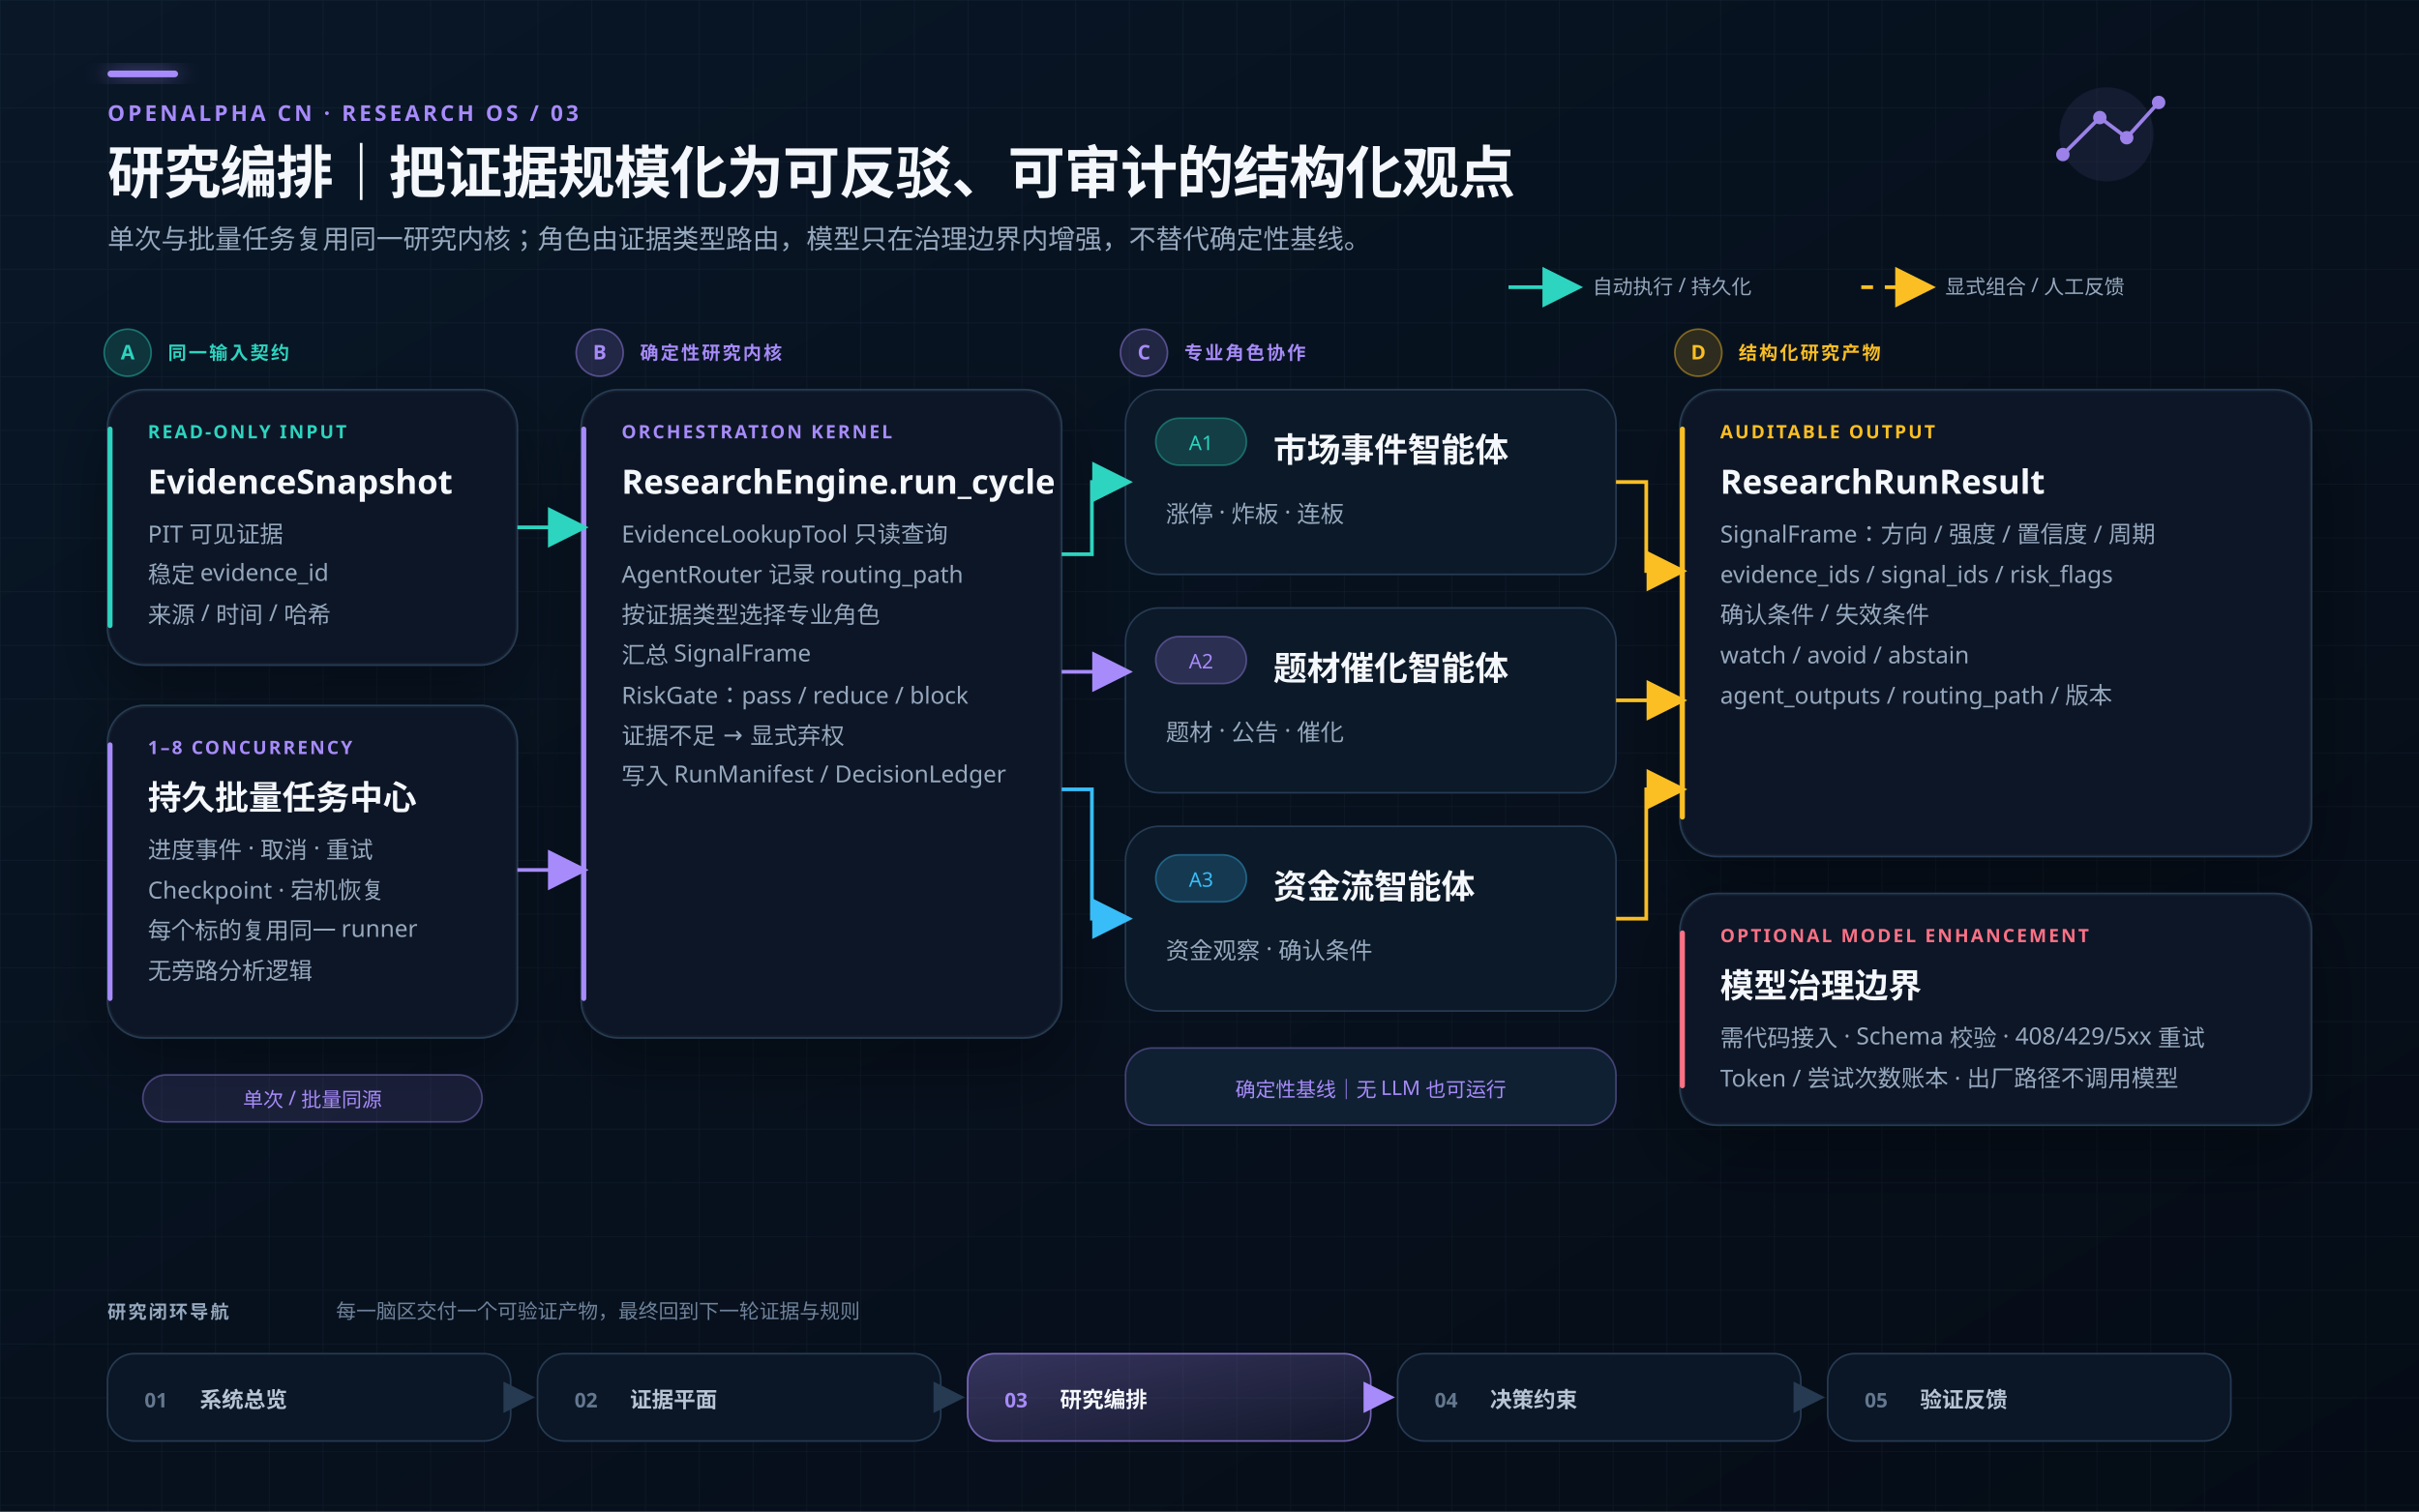
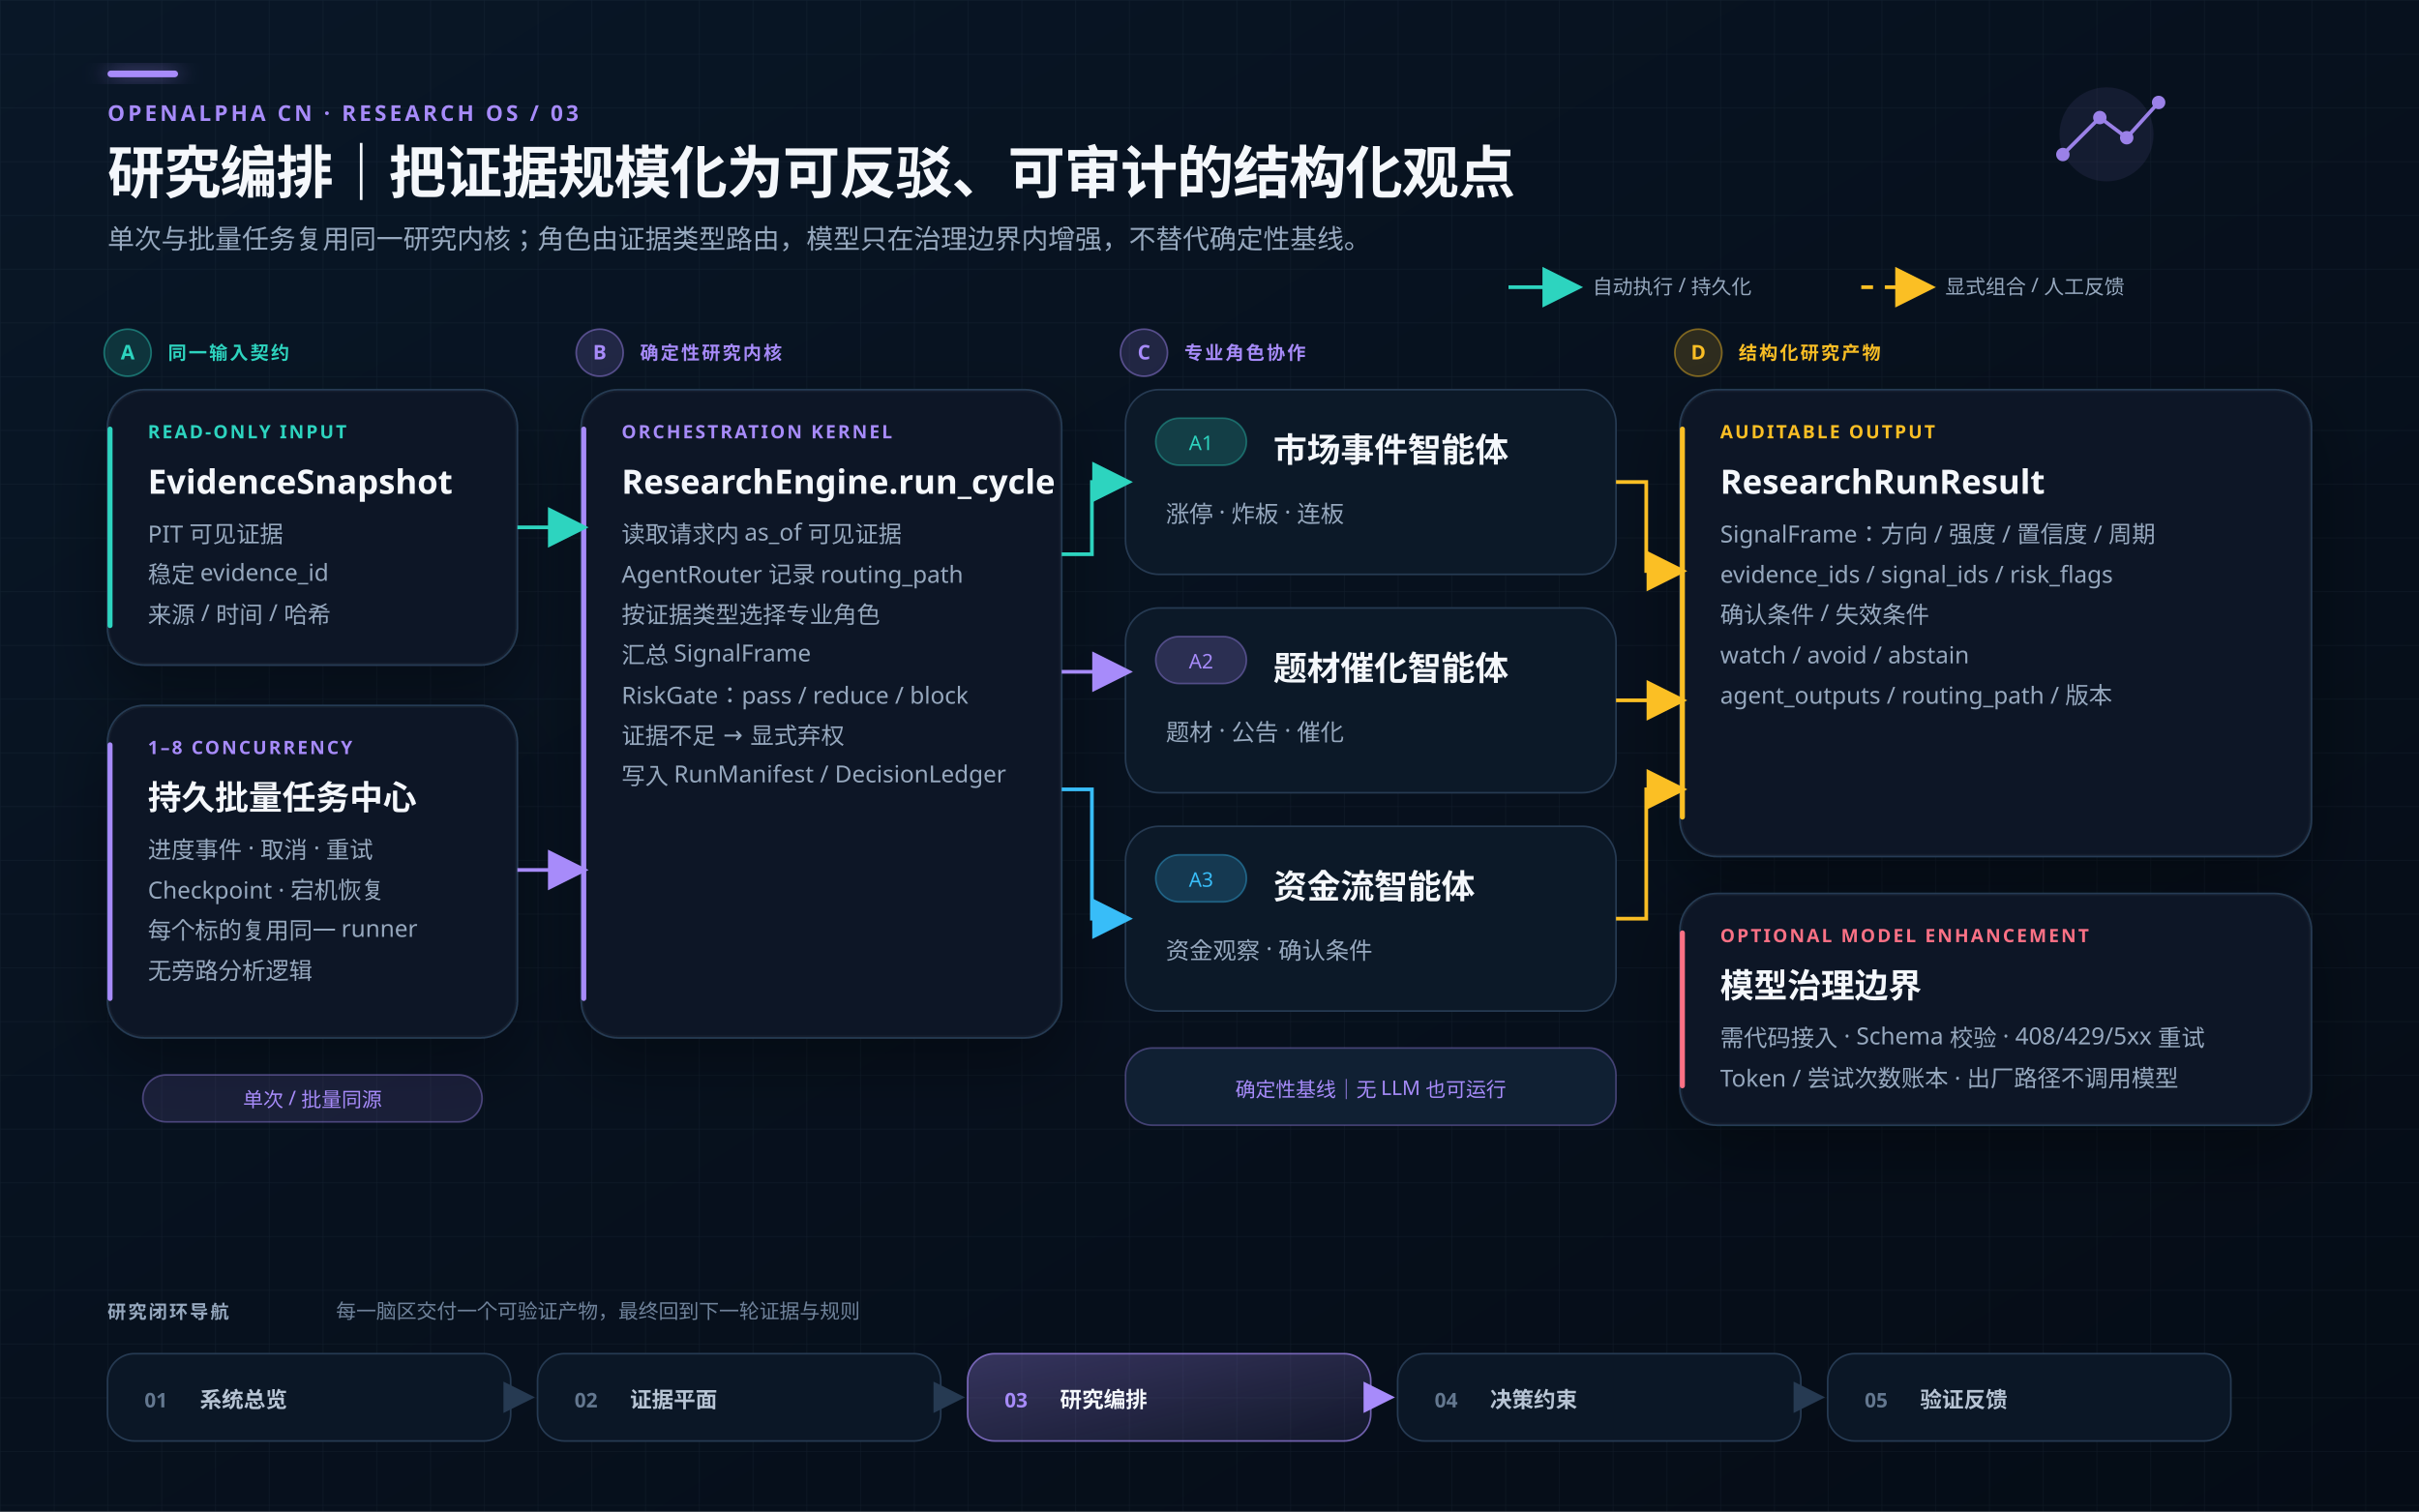
<svg xmlns="http://www.w3.org/2000/svg" width="1440" height="900" viewBox="0 0 1440 900" role="img" aria-labelledby="title desc">
  <defs>
    <linearGradient id="bgGradient" x1="0" y1="0" x2="1" y2="1">
      <stop offset="0" stop-color="#091727" />
      <stop offset=".48" stop-color="#07111E" />
      <stop offset="1" stop-color="#050C16" />
    </linearGradient>
    <radialGradient id="ambient" cx="0" cy="0" r="1" gradientTransform="translate(1160 40) rotate(135) scale(600 420)">
      <stop offset="0" stop-color="#A78BFA" stop-opacity=".16" />
      <stop offset=".62" stop-color="#A78BFA" stop-opacity=".025" />
      <stop offset="1" stop-color="#A78BFA" stop-opacity="0" />
    </radialGradient>
    <linearGradient id="activeNav" x1="0" y1="0" x2="1" y2="1">
      <stop offset="0" stop-color="#A78BFA" stop-opacity=".30" />
      <stop offset="1" stop-color="#A78BFA" stop-opacity=".08" />
    </linearGradient>
    <filter id="shadow" x="-20%" y="-20%" width="150%" height="170%">
      <feDropShadow dx="0" dy="16" stdDeviation="20" flood-color="#000000" flood-opacity=".34" />
    </filter>
    <filter id="softGlow" x="-100%" y="-100%" width="300%" height="300%">
      <feGaussianBlur stdDeviation="7" result="blur" />
      <feMerge>
        <feMergeNode in="blur" />
        <feMergeNode in="SourceGraphic" />
      </feMerge>
    </filter>
    <pattern id="grid" width="32" height="32" patternUnits="userSpaceOnUse">
      <path d="M32 0H0V32" fill="none" stroke="#6D87A3" stroke-width=".55" opacity=".12" />
    </pattern>
    <marker id="arrow" markerWidth="11" markerHeight="11" refX="9" refY="5.5" orient="auto" markerUnits="strokeWidth">
      <path d="M0 0L11 5.5L0 11Z" fill="context-stroke" />
    </marker>
    <style>
      text { font-family: Geist, "Plus Jakarta Sans", "Noto Sans SC", "Microsoft YaHei", sans-serif; }
      .eyebrow { font-size: 13px; font-weight: 760; letter-spacing: 1.8px; }
      .title { font-size: 34px; font-weight: 760; letter-spacing: -.5px; }
      .subtitle { font-size: 16px; font-weight: 480; }
      .micro { font-size: 11px; font-weight: 760; letter-spacing: 1.25px; }
      .cardTitle { font-size: 20px; font-weight: 720; }
      .body { font-size: 14px; font-weight: 490; }
      .small { font-size: 12px; font-weight: 520; }
      .mono { font-size: 12px; font-weight: 680; font-family: Geist Mono, "Noto Sans Mono CJK SC", monospace; }
      .metric { font-size: 28px; font-weight: 780; letter-spacing: -.5px; }
      .nav { font-size: 13px; font-weight: 680; }
      .navNum { font-size: 12px; font-weight: 800; }
    </style>
  </defs>
  <rect width="1440" height="900" fill="#07111E" />
  <rect width="1440" height="900" fill="url(#bgGradient)" />
  <rect width="1440" height="900" fill="url(#ambient)" />
  <rect width="1440" height="900" fill="url(#grid)" />
  <rect x="64" y="42" width="42" height="4" rx="2" fill="#A78BFA" filter="url(#softGlow)" />
  <text x="64" y="72" class="eyebrow" fill="#A78BFA">OPENALPHA CN · RESEARCH OS / 03</text>
  <text x="64" y="115" class="title" fill="#F4F7FB">研究编排｜把证据规模化为可反驳、可审计的结构化观点</text>
  <text x="64" y="148" class="subtitle" fill="#96A8BE">单次与批量任务复用同一研究内核；角色由证据类型路由，模型只在治理边界内增强，不替代确定性基线。</text>
  <g transform="translate(1210 50)" opacity=".92">
    <circle cx="44" cy="30" r="28" fill="#A78BFA" opacity=".09" />
    <path d="M18 42L40 20L56 32L75 11" fill="none" stroke="#A78BFA" stroke-width="2.2" />
    <circle cx="18" cy="42" r="4" fill="#A78BFA" />
    <circle cx="40" cy="20" r="4" fill="#A78BFA" />
    <circle cx="56" cy="32" r="4" fill="#A78BFA" />
    <circle cx="75" cy="11" r="4" fill="#A78BFA" />
  </g>
  <line x1="898" y1="171" x2="938" y2="171" stroke="#2DD4BF" stroke-width="2.2" marker-end="url(#arrow)" />
  <text x="948" y="175" class="small" fill="#96A8BE" text-anchor="start" opacity="1">自动执行 / 持久化</text>
  <line x1="1108" y1="171" x2="1148" y2="171" stroke="#FBBF24" stroke-width="2.2" stroke-dasharray="7 7" marker-end="url(#arrow)" />
  <text x="1158" y="175" class="small" fill="#96A8BE" text-anchor="start" opacity="1">显式组合 / 人工反馈</text>
  <circle cx="76" cy="210" r="14" fill="#2DD4BF" fill-opacity=".16" stroke="#2DD4BF" stroke-opacity=".45" />
  <text x="76" y="214" class="navNum" fill="#2DD4BF" text-anchor="middle" opacity="1">A</text>
  <text x="100" y="214" class="micro" fill="#2DD4BF" text-anchor="start" opacity="1">同一输入契约</text>
  <rect x="64" y="232" width="244" height="164" rx="22" fill="#0C1928" stroke="#263A52" filter="url(#shadow)" />
  <rect x="65" y="233" width="242" height="162" rx="21" fill="none" stroke="#FFFFFF" stroke-opacity=".035" />
  <rect x="64" y="254" width="3" height="120" rx="1.5" fill="#2DD4BF" />
  <text x="88" y="261" class="micro" fill="#2DD4BF" text-anchor="start" opacity="1">READ-ONLY INPUT</text>
  <text x="88" y="294" class="cardTitle" fill="#F4F7FB" text-anchor="start" opacity="1">EvidenceSnapshot</text>
  <text x="88" y="323" class="body" fill="#96A8BE" text-anchor="start" opacity="1">PIT 可见证据</text>
  <text x="88" y="347" class="body" fill="#96A8BE" text-anchor="start" opacity="1">稳定 evidence_id</text>
  <text x="88" y="371" class="body" fill="#96A8BE" text-anchor="start" opacity="1">来源 / 时间 / 哈希</text>
  <rect x="64" y="420" width="244" height="198" rx="22" fill="#0C1928" stroke="#263A52" filter="url(#shadow)" />
  <rect x="65" y="421" width="242" height="196" rx="21" fill="none" stroke="#FFFFFF" stroke-opacity=".035" />
  <rect x="64" y="442" width="3" height="154" rx="1.5" fill="#A78BFA" />
  <text x="88" y="449" class="micro" fill="#A78BFA" text-anchor="start" opacity="1">1–8 CONCURRENCY</text>
  <text x="88" y="482" class="cardTitle" fill="#F4F7FB" text-anchor="start" opacity="1">持久批量任务中心</text>
  <text x="88" y="511" class="body" fill="#96A8BE" text-anchor="start" opacity="1">进度事件 · 取消 · 重试</text>
  <text x="88" y="535" class="body" fill="#96A8BE" text-anchor="start" opacity="1">Checkpoint · 宕机恢复</text>
  <text x="88" y="559" class="body" fill="#96A8BE" text-anchor="start" opacity="1">每个标的复用同一 runner</text>
  <text x="88" y="583" class="body" fill="#96A8BE" text-anchor="start" opacity="1">无旁路分析逻辑</text>
  <rect x="85" y="640" width="202" height="28" rx="14" fill="#A78BFA" fill-opacity="0.12" stroke="#A78BFA" stroke-opacity=".38" />
  <text x="186.0" y="659" class="small" fill="#A78BFA" text-anchor="middle" opacity="1">单次 / 批量同源</text>
  <circle cx="357" cy="210" r="14" fill="#A78BFA" fill-opacity=".16" stroke="#A78BFA" stroke-opacity=".45" />
  <text x="357" y="214" class="navNum" fill="#A78BFA" text-anchor="middle" opacity="1">B</text>
  <text x="381" y="214" class="micro" fill="#A78BFA" text-anchor="start" opacity="1">确定性研究内核</text>
  <rect x="346" y="232" width="286" height="386" rx="22" fill="#0C1928" stroke="#263A52" filter="url(#shadow)" />
  <rect x="347" y="233" width="284" height="384" rx="21" fill="none" stroke="#FFFFFF" stroke-opacity=".035" />
  <rect x="346" y="254" width="3" height="342" rx="1.5" fill="#A78BFA" />
  <text x="370" y="261" class="micro" fill="#A78BFA" text-anchor="start" opacity="1">ORCHESTRATION KERNEL</text>
  <text x="370" y="294" class="cardTitle" fill="#F4F7FB" text-anchor="start" opacity="1">ResearchEngine.run_cycle</text>
-   <text x="370" y="323" class="body" fill="#96A8BE" text-anchor="start" opacity="1">EvidenceLookupTool 只读查询</text>
+   <text x="370" y="323" class="body" fill="#96A8BE" text-anchor="start" opacity="1">读取请求内 as_of 可见证据</text>
  <text x="370" y="347" class="body" fill="#96A8BE" text-anchor="start" opacity="1">AgentRouter 记录 routing_path</text>
  <text x="370" y="371" class="body" fill="#96A8BE" text-anchor="start" opacity="1">按证据类型选择专业角色</text>
  <text x="370" y="395" class="body" fill="#96A8BE" text-anchor="start" opacity="1">汇总 SignalFrame</text>
  <text x="370" y="419" class="body" fill="#96A8BE" text-anchor="start" opacity="1">RiskGate：pass / reduce / block</text>
  <text x="370" y="443" class="body" fill="#96A8BE" text-anchor="start" opacity="1">证据不足 → 显式弃权</text>
  <text x="370" y="467" class="body" fill="#96A8BE" text-anchor="start" opacity="1">写入 RunManifest / DecisionLedger</text>
  <path d="M308 314L346 314" fill="none" stroke="#2DD4BF" stroke-width="2.2" marker-end="url(#arrow)" />
  <path d="M308 518L346 518" fill="none" stroke="#A78BFA" stroke-width="2.2" marker-end="url(#arrow)" />
  <circle cx="681" cy="210" r="14" fill="#A78BFA" fill-opacity=".16" stroke="#A78BFA" stroke-opacity=".45" />
  <text x="681" y="214" class="navNum" fill="#A78BFA" text-anchor="middle" opacity="1">C</text>
  <text x="705" y="214" class="micro" fill="#A78BFA" text-anchor="start" opacity="1">专业角色协作</text>
  <rect x="670" y="232" width="292" height="110" rx="20" fill="#0C1928" stroke="#263A52" />
  <rect x="688" y="249" width="54" height="28" rx="14" fill="#2DD4BF" fill-opacity="0.2" stroke="#2DD4BF" stroke-opacity=".38" />
  <text x="715.0" y="268" class="small" fill="#2DD4BF" text-anchor="middle" opacity="1">A1</text>
  <text x="758" y="275" class="cardTitle" fill="#F4F7FB" text-anchor="start" opacity="1">市场事件智能体</text>
  <text x="694" y="311" class="body" fill="#96A8BE" text-anchor="start" opacity="1">涨停 · 炸板 · 连板</text>
  <rect x="670" y="362" width="292" height="110" rx="20" fill="#0C1928" stroke="#263A52" />
  <rect x="688" y="379" width="54" height="28" rx="14" fill="#A78BFA" fill-opacity="0.2" stroke="#A78BFA" stroke-opacity=".38" />
  <text x="715.0" y="398" class="small" fill="#A78BFA" text-anchor="middle" opacity="1">A2</text>
  <text x="758" y="405" class="cardTitle" fill="#F4F7FB" text-anchor="start" opacity="1">题材催化智能体</text>
  <text x="694" y="441" class="body" fill="#96A8BE" text-anchor="start" opacity="1">题材 · 公告 · 催化</text>
  <rect x="670" y="492" width="292" height="110" rx="20" fill="#0C1928" stroke="#263A52" />
  <rect x="688" y="509" width="54" height="28" rx="14" fill="#38BDF8" fill-opacity="0.2" stroke="#38BDF8" stroke-opacity=".38" />
  <text x="715.0" y="528" class="small" fill="#38BDF8" text-anchor="middle" opacity="1">A3</text>
  <text x="758" y="535" class="cardTitle" fill="#F4F7FB" text-anchor="start" opacity="1">资金流智能体</text>
  <text x="694" y="571" class="body" fill="#96A8BE" text-anchor="start" opacity="1">资金观察 · 确认条件</text>
  <path d="M632 330H650V287H670" fill="none" stroke="#2DD4BF" stroke-width="2.2" marker-end="url(#arrow)" opacity="1" />
  <path d="M632 400H670" fill="none" stroke="#A78BFA" stroke-width="2.2" marker-end="url(#arrow)" opacity="1" />
  <path d="M632 470H650V547H670" fill="none" stroke="#38BDF8" stroke-width="2.2" marker-end="url(#arrow)" opacity="1" />
  <rect x="670" y="624" width="292" height="46" rx="16" fill="#102033" stroke="#A78BFA" stroke-opacity=".36" />
  <text x="816" y="653" class="small" fill="#A78BFA" text-anchor="middle" opacity="1">确定性基线｜无 LLM 也可运行</text>
  <circle cx="1011" cy="210" r="14" fill="#FBBF24" fill-opacity=".16" stroke="#FBBF24" stroke-opacity=".45" />
  <text x="1011" y="214" class="navNum" fill="#FBBF24" text-anchor="middle" opacity="1">D</text>
  <text x="1035" y="214" class="micro" fill="#FBBF24" text-anchor="start" opacity="1">结构化研究产物</text>
  <rect x="1000" y="232" width="376" height="278" rx="22" fill="#0C1928" stroke="#263A52" filter="url(#shadow)" />
  <rect x="1001" y="233" width="374" height="276" rx="21" fill="none" stroke="#FFFFFF" stroke-opacity=".035" />
  <rect x="1000" y="254" width="3" height="234" rx="1.5" fill="#FBBF24" />
  <text x="1024" y="261" class="micro" fill="#FBBF24" text-anchor="start" opacity="1">AUDITABLE OUTPUT</text>
  <text x="1024" y="294" class="cardTitle" fill="#F4F7FB" text-anchor="start" opacity="1">ResearchRunResult</text>
  <text x="1024" y="323" class="body" fill="#96A8BE" text-anchor="start" opacity="1">SignalFrame：方向 / 强度 / 置信度 / 周期</text>
  <text x="1024" y="347" class="body" fill="#96A8BE" text-anchor="start" opacity="1">evidence_ids / signal_ids / risk_flags</text>
  <text x="1024" y="371" class="body" fill="#96A8BE" text-anchor="start" opacity="1">确认条件 / 失效条件</text>
  <text x="1024" y="395" class="body" fill="#96A8BE" text-anchor="start" opacity="1">watch / avoid / abstain</text>
  <text x="1024" y="419" class="body" fill="#96A8BE" text-anchor="start" opacity="1">agent_outputs / routing_path / 版本</text>
  <path d="M962 287H980V340H1000" fill="none" stroke="#FBBF24" stroke-width="2.2" marker-end="url(#arrow)" opacity="1" />
  <path d="M962 417H1000" fill="none" stroke="#FBBF24" stroke-width="2.2" marker-end="url(#arrow)" opacity="1" />
  <path d="M962 547H980V470H1000" fill="none" stroke="#FBBF24" stroke-width="2.2" marker-end="url(#arrow)" opacity="1" />
  <rect x="1000" y="532" width="376" height="138" rx="22" fill="#0C1928" stroke="#263A52" filter="url(#shadow)" />
  <rect x="1001" y="533" width="374" height="136" rx="21" fill="none" stroke="#FFFFFF" stroke-opacity=".035" />
  <rect x="1000" y="554" width="3" height="94" rx="1.5" fill="#FB7185" />
  <text x="1024" y="561" class="micro" fill="#FB7185" text-anchor="start" opacity="1">OPTIONAL MODEL ENHANCEMENT</text>
  <text x="1024" y="594" class="cardTitle" fill="#F4F7FB" text-anchor="start" opacity="1">模型治理边界</text>
  <text x="1024" y="623" class="body" fill="#96A8BE" text-anchor="start" opacity="1">需代码接入 · Schema 校验 · 408/429/5xx 重试</text>
  <text x="1024" y="647" class="body" fill="#96A8BE" text-anchor="start" opacity="1">Token / 尝试次数账本 · 出厂路径不调用模型</text>
  <text x="64" y="785" class="micro" fill="#96A8BE" text-anchor="start" opacity="1">研究闭环导航</text>
  <text x="200" y="785" class="small" fill="#6F829A" text-anchor="start" opacity="1">每一脑区交付一个可验证产物，最终回到下一轮证据与规则</text>
  <rect x="64" y="806" width="240" height="52" rx="16" fill="#0B1726" stroke="#263A52" />
  <text x="86" y="838" class="navNum" fill="#647890" text-anchor="start" opacity="1">01</text>
  <text x="119" y="838" class="nav" fill="#B7C4D4" text-anchor="start" opacity="1">系统总览</text>
  <path d="M309 832H315" stroke="#263A52" stroke-width="1.7" marker-end="url(#arrow)" />
  <rect x="320" y="806" width="240" height="52" rx="16" fill="#0B1726" stroke="#263A52" />
  <text x="342" y="838" class="navNum" fill="#647890" text-anchor="start" opacity="1">02</text>
  <text x="375" y="838" class="nav" fill="#B7C4D4" text-anchor="start" opacity="1">证据平面</text>
  <path d="M565 832H571" stroke="#263A52" stroke-width="1.7" marker-end="url(#arrow)" />
  <rect x="576" y="806" width="240" height="52" rx="16" fill="url(#activeNav)" stroke="#A78BFA" stroke-opacity=".64" />
  <text x="598" y="838" class="navNum" fill="#A78BFA" text-anchor="start" opacity="1">03</text>
  <text x="631" y="838" class="nav" fill="#F4F7FB" text-anchor="start" opacity="1">研究编排</text>
  <path d="M821 832H827" stroke="#A78BFA" stroke-width="1.7" marker-end="url(#arrow)" />
  <rect x="832" y="806" width="240" height="52" rx="16" fill="#0B1726" stroke="#263A52" />
  <text x="854" y="838" class="navNum" fill="#647890" text-anchor="start" opacity="1">04</text>
  <text x="887" y="838" class="nav" fill="#B7C4D4" text-anchor="start" opacity="1">决策约束</text>
  <path d="M1077 832H1083" stroke="#263A52" stroke-width="1.7" marker-end="url(#arrow)" />
  <rect x="1088" y="806" width="240" height="52" rx="16" fill="#0B1726" stroke="#263A52" />
  <text x="1110" y="838" class="navNum" fill="#647890" text-anchor="start" opacity="1">05</text>
  <text x="1143" y="838" class="nav" fill="#B7C4D4" text-anchor="start" opacity="1">验证反馈</text>
</svg>
